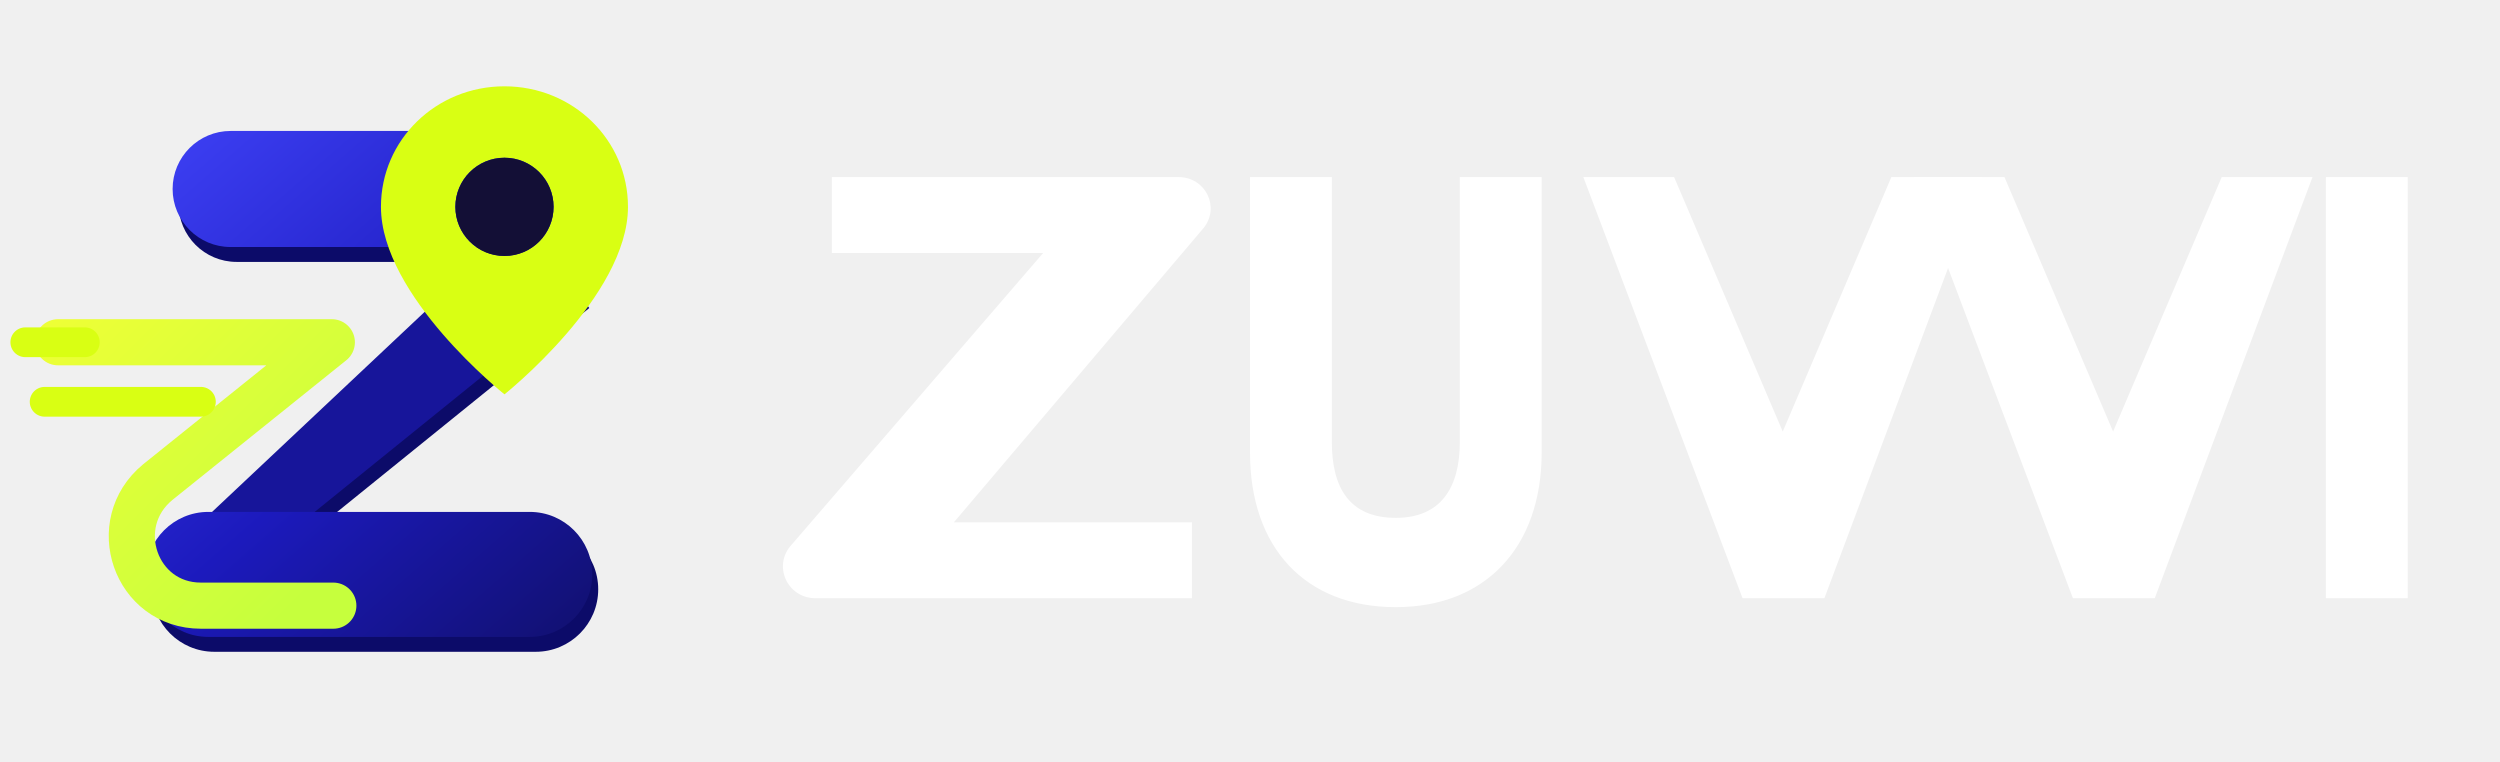
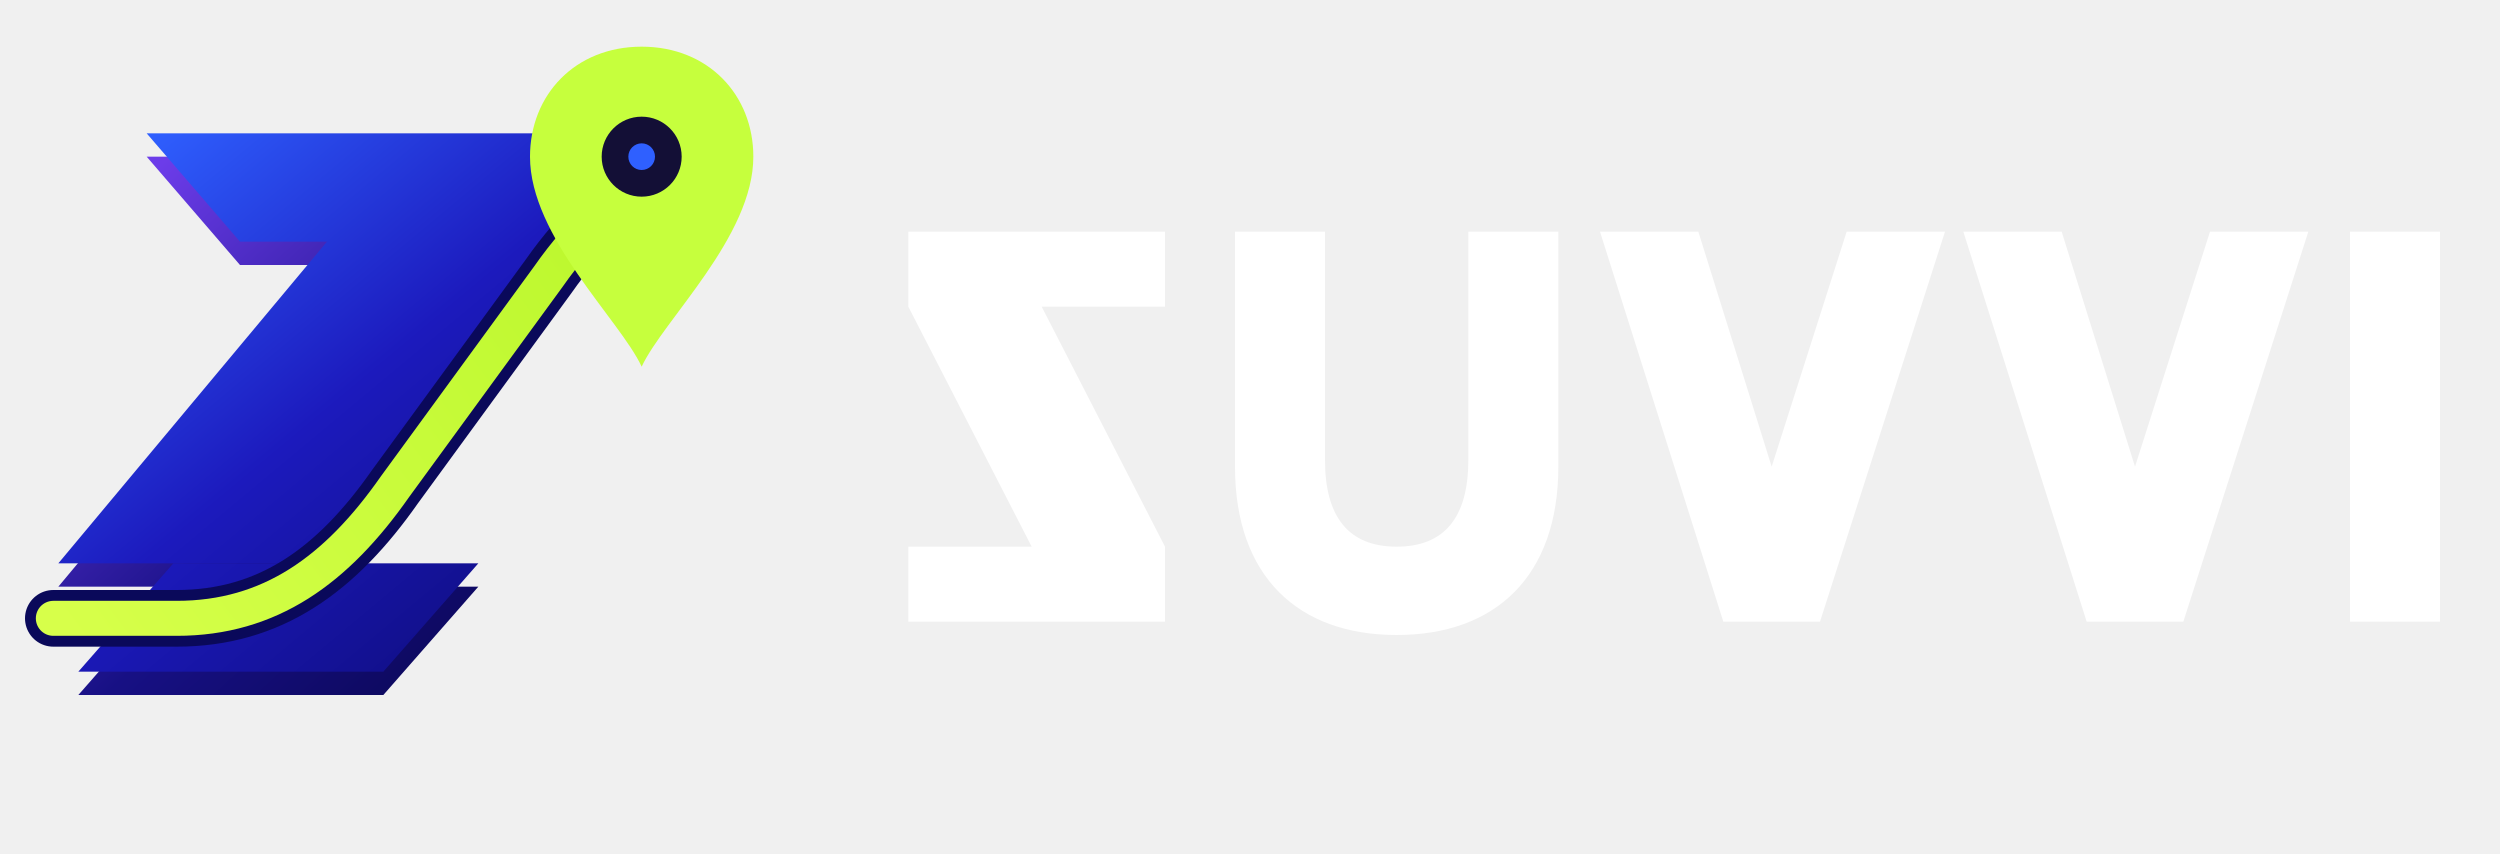
- <svg xmlns="http://www.w3.org/2000/svg" viewBox="0 0 1680 512" fill="none" role="img" aria-labelledby="title">
+ <svg xmlns="http://www.w3.org/2000/svg" viewBox="0 0 1500 512" role="img" aria-labelledby="title desc">
  <defs>
-     <linearGradient id="b" x1="96" y1="84" x2="398" y2="430" gradientUnits="userSpaceOnUse">
-       <stop stop-color="#3F42F7" />
-       <stop offset=".55" stop-color="#1C1ABD" />
-       <stop offset="1" stop-color="#11106E" />
+     <linearGradient id="zFace" x1="82" y1="83" x2="347" y2="401" gradientUnits="userSpaceOnUse">
+       <stop stop-color="#2F60FF" />
+       <stop offset=".48" stop-color="#1C1ABD" />
+       <stop offset="1" stop-color="#0D0B76" />
    </linearGradient>
-     <linearGradient id="v" x1="44" y1="210" x2="220" y2="385" gradientUnits="userSpaceOnUse">
-       <stop stop-color="#EDFF36" />
-       <stop offset="1" stop-color="#C6FF3D" />
+     <linearGradient id="zEdge" x1="73" y1="106" x2="334" y2="390" gradientUnits="userSpaceOnUse">
+       <stop stop-color="#6C3CE9" />
+       <stop offset=".55" stop-color="#171084" />
+       <stop offset="1" stop-color="#09064F" />
+     </linearGradient>
+     <linearGradient id="route" x1="35" y1="371" x2="395" y2="102" gradientUnits="userSpaceOnUse">
+       <stop stop-color="#D7FF4A" />
+       <stop offset="1" stop-color="#B9F72A" />
    </linearGradient>
  </defs>
-   <g>
-     <rect x="120" y="98" width="282" height="78" rx="39" fill="#0C0B69" />
-     <path d="m358 154 38 53-230 186H104Z" fill="#0C0B69" />
-     <rect x="102" y="354" width="300" height="84" rx="42" fill="#0C0B69" />
-     <rect x="116" y="88" width="282" height="78" rx="39" fill="url(#b)" />
-     <path d="m354 145 38 53-230 186H100Z" fill="#17159A" />
-     <rect x="98" y="344" width="300" height="84" rx="42" fill="url(#b)" />
-     <path d="M39 230h184l-117 94c-34 28-15 83 29 83h89" stroke="url(#v)" stroke-width="31" stroke-linecap="round" stroke-linejoin="round" />
-     <path d="M17 230h40M30 270h105" stroke="#D9FF13" stroke-width="20" stroke-linecap="round" />
-     <path d="M339 58c-46 0-83 36-83 81 0 60 83 126 83 126s83-66 83-126c0-45-37-81-83-81Zm0 48a33 33 0 1 1 0 66 33 33 0 0 1 0-66Z" fill="#D9FF13" />
-     <circle cx="339" cy="139" r="33" fill="#130F36" />
+   <g transform="translate(0 14)" fill="url(#zEdge)">
+     <path d="M88 80H407L350 145H144Z" />
+     <path d="M197 144H352L191 338H35Z" />
+     <path d="M104 338H287L230 403H47Z" />
  </g>
-   <g fill="#FFF">
-     <path d="M559 119h233c18 0 28 20 17 34L641 351h160v51H548c-19 0-29-22-16-36l169-196H559v-51Z" />
-     <path d="M840 119h55v178c0 31 12 51 43 51 30 0 43-20 43-51V119h55v185c0 64-38 104-98 104-61 0-98-40-98-104V119Z" />
-     <path d="M1064 119h61l73 171 73-171h61l-106 283h-55l-107-283Z" />
-     <path d="M1286 119h61l73 171 73-171h61l-106 283h-55l-107-283Z" />
-     <path d="M1563 119h55v283h-55z" />
+   <g fill="url(#zFace)">
+     <path d="M88 80H407L350 145H144Z" />
+     <path d="M197 144H352L191 338H35Z" />
+     <path d="M104 338H287L230 403H47Z" />
+   </g>
+   <path d="M32 371H106C162 371 202 342 237 292L329 166C350 136 369 121 385 118" fill="none" stroke="#0A095A" stroke-width="34" stroke-linecap="round" stroke-linejoin="round" />
+   <path d="M32 371H106C162 371 202 342 237 292L329 166C350 136 369 121 385 118" fill="none" stroke="url(#route)" stroke-width="21" stroke-linecap="round" stroke-linejoin="round" />
+   <path d="M385 28c-40 0-67 29-67 66 0 48 54 98 67 126 13-28 67-78 67-126 0-37-27-66-67-66Z" fill="#C6FF3D" />
+   <circle cx="385" cy="94" r="24" fill="#130F36" />
+   <circle cx="385" cy="94" r="8" fill="#2F60FF" />
+   <g fill="#FFFFFF">
+     <path d="M545 139H699V184H625L699 328V373H545V328H619L545 184Z" />
+     <path d="M741 139H795V276c0 34 14 52 43 52s43-18 43-52V139H935V280c0 66-38 101-97 101s-97-35-97-101Z" />
+     <path d="M960 139H1019L1063 280L1108 139H1167L1092 373H1034Z" />
+     <path d="M1178 139H1237L1281 280L1326 139H1385L1310 373H1252Z" />
+     <path d="M1410 139H1464V373H1410Z" />
  </g>
</svg>
